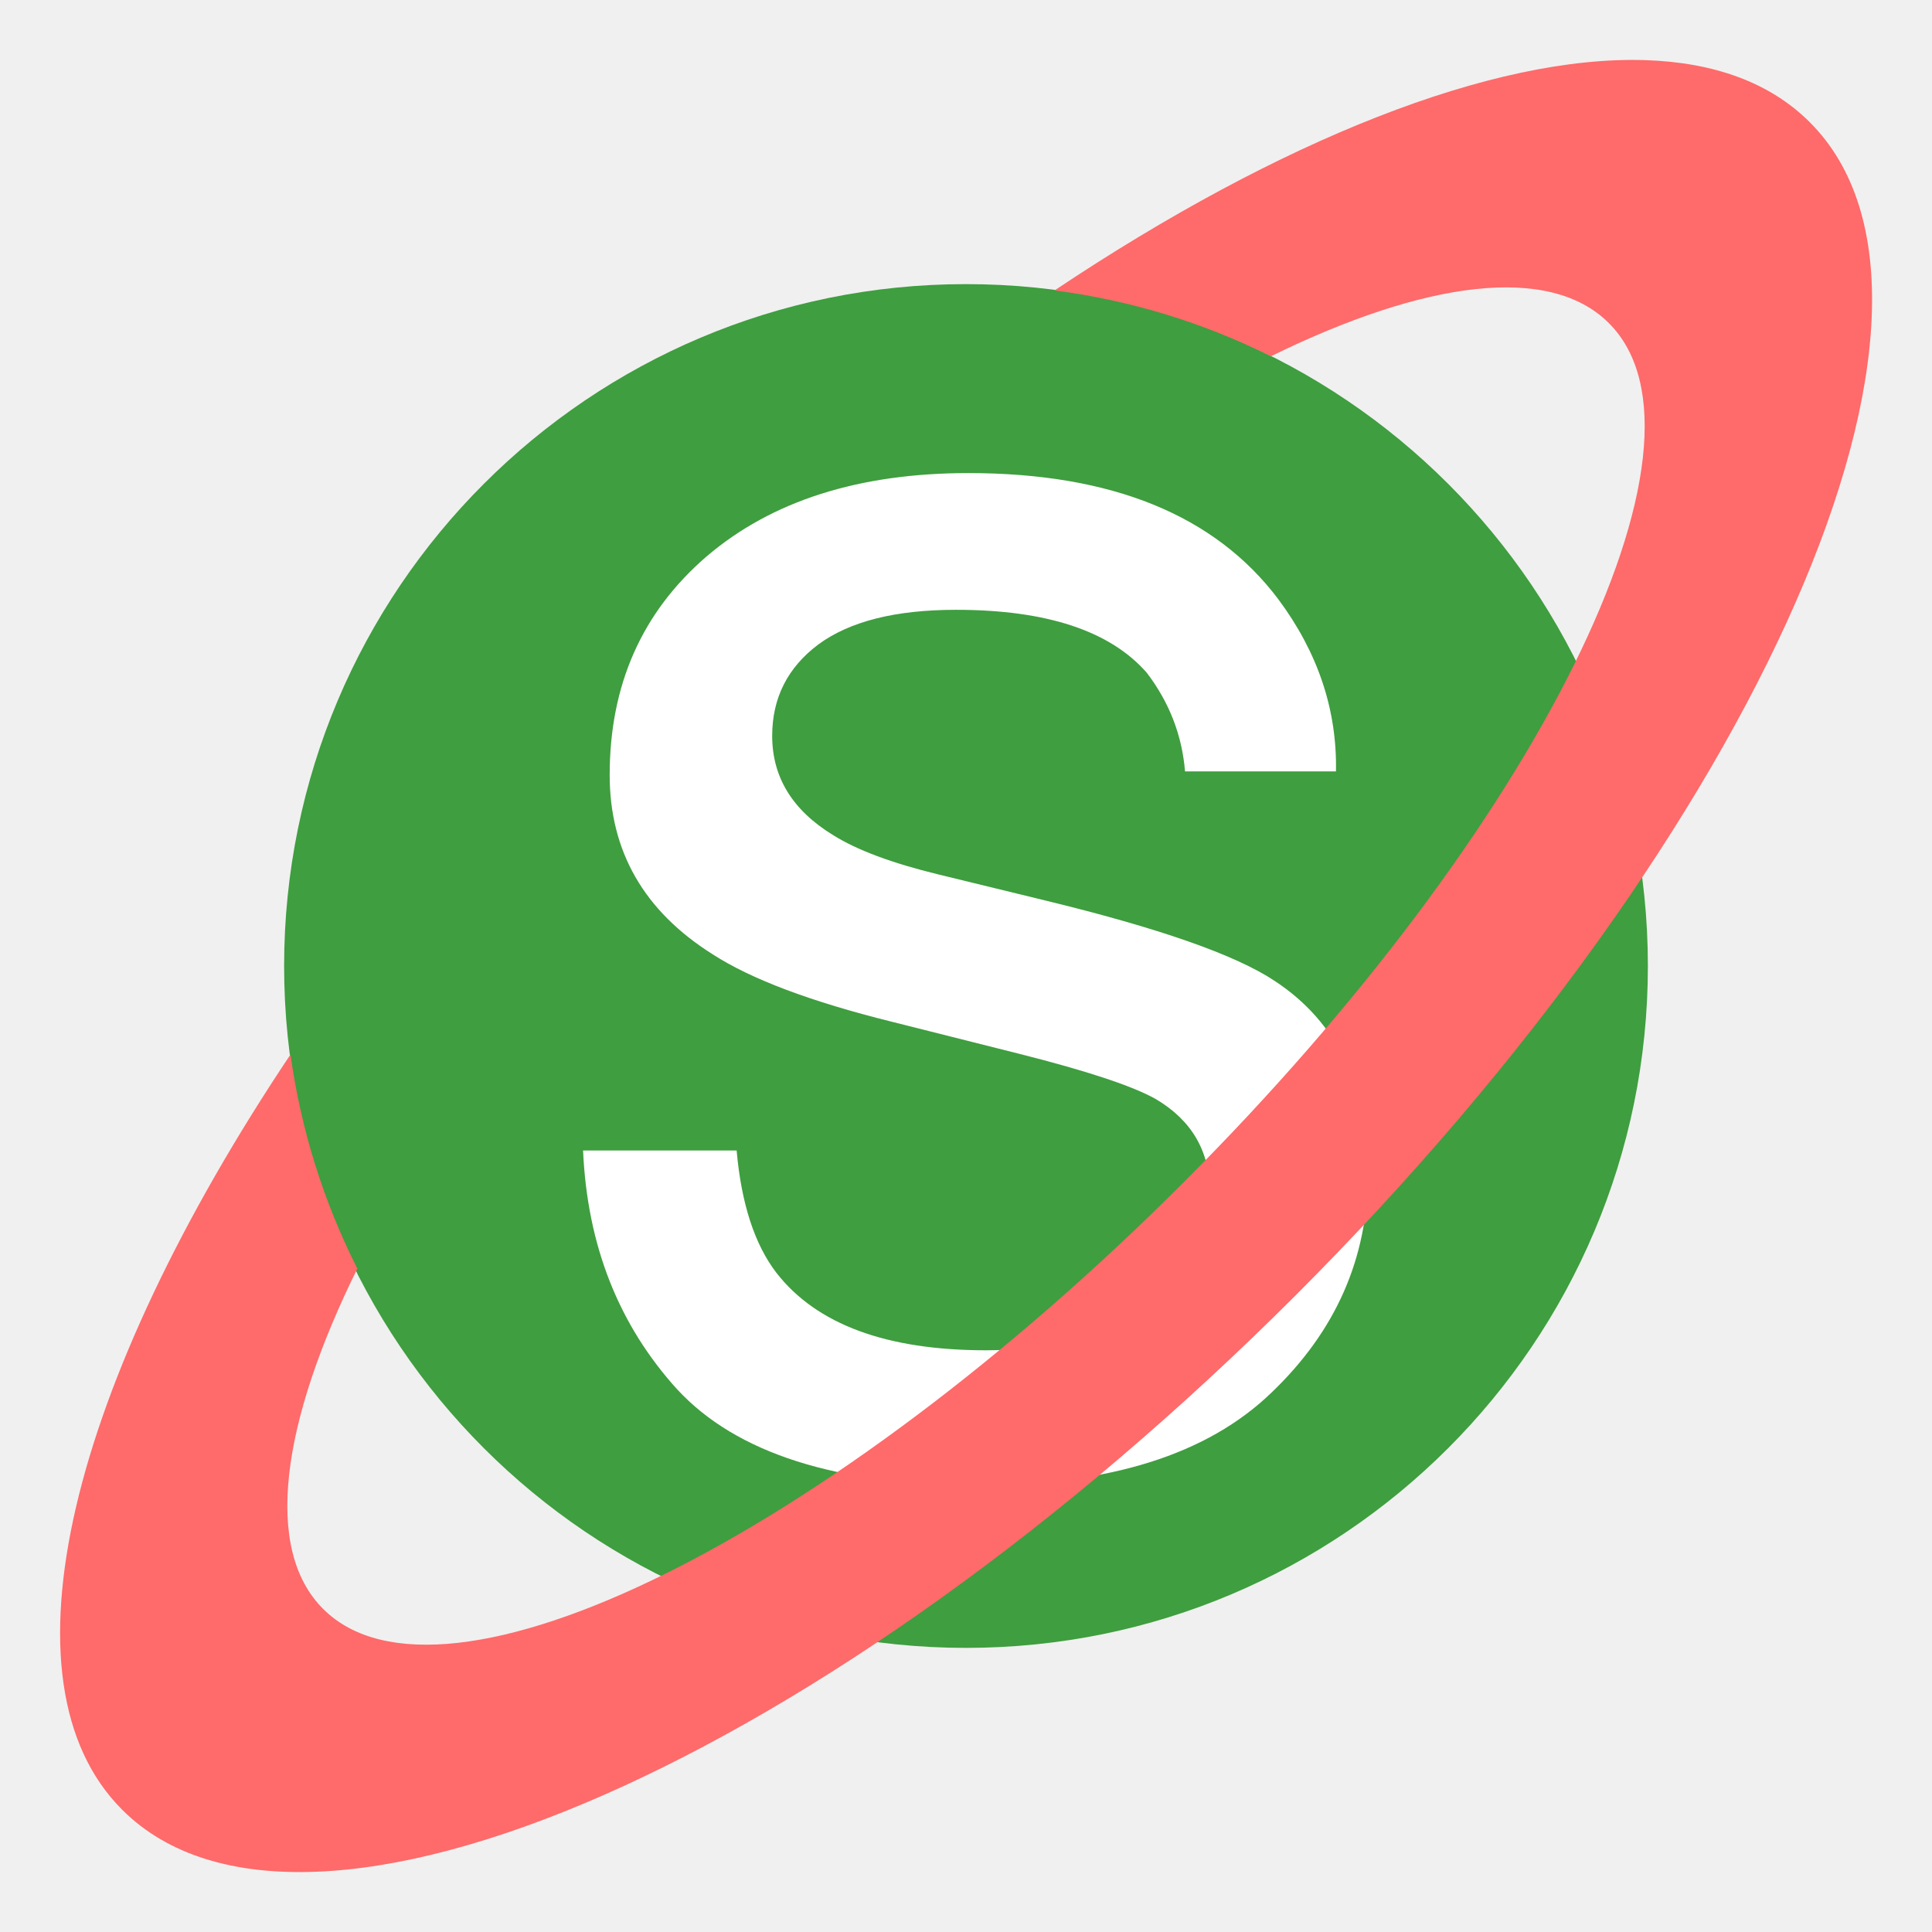
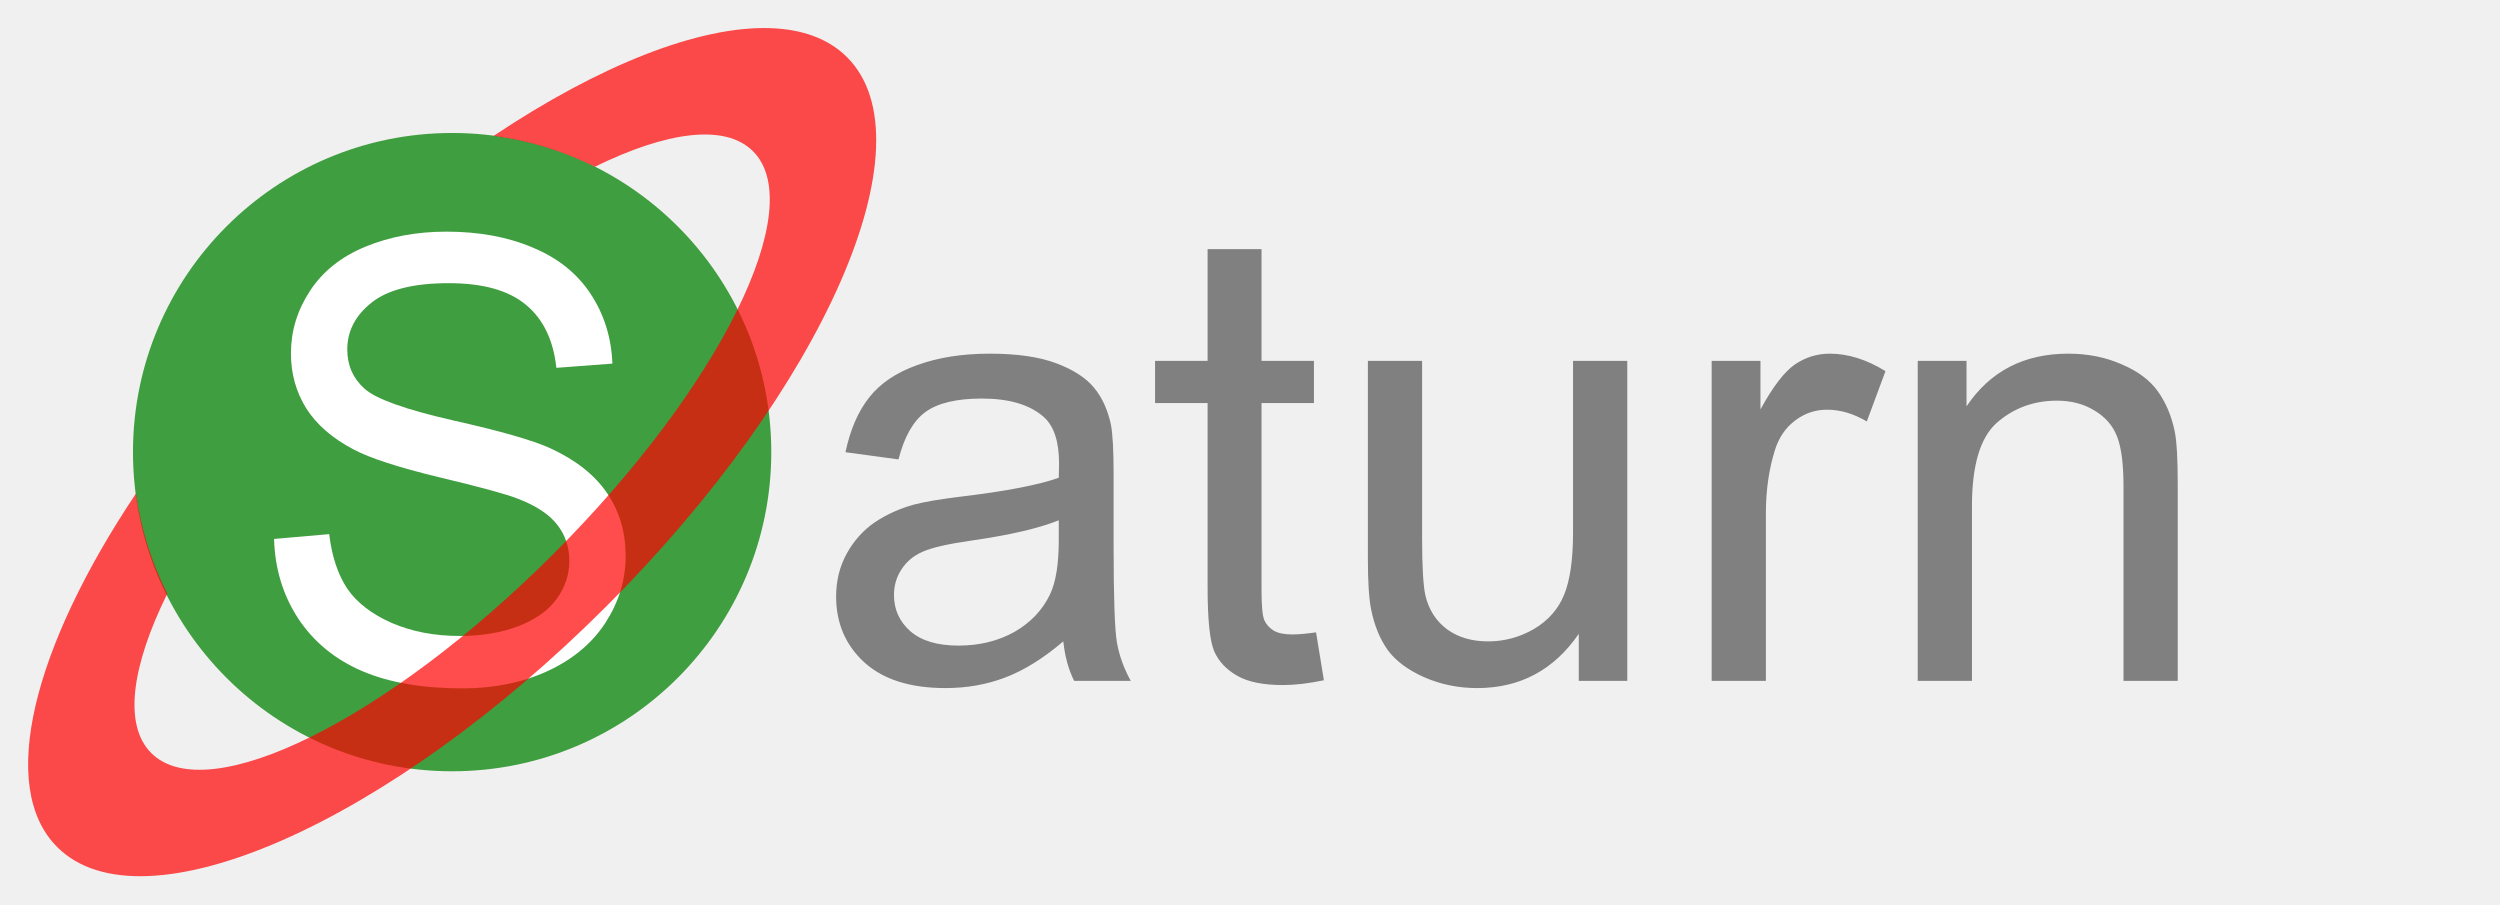
- <svg xmlns="http://www.w3.org/2000/svg" version="1.1" width="170" height="170">
+ <svg xmlns="http://www.w3.org/2000/svg" version="1.1" width="470" height="170">
  <circle cx="85" cy="85" r="60" fill="#3f9e3f" />
-   <path fill="white" d="m 64.817,101.236 q 0.625,7.031 3.516,10.781 5.312,6.797 18.438,6.797 7.812,0 13.75,-3.359 5.938,-3.438 5.938,-10.547 0,-5.391 -4.766,-8.203 -3.047,-1.719 -12.031,-3.984 l -11.172,-2.812 q -10.703,-2.656 -15.781,-5.938 -9.062,-5.703 -9.062,-15.781 0,-11.875 8.516,-19.219 8.594,-7.344 23.047,-7.344 18.906,0 27.266,11.094 5.234,7.031 5.078,15.156 h -13.281 q -0.391,-4.766 -3.359,-8.672 -4.844,-5.547 -16.797,-5.547 -7.969,0 -12.109,3.047 -4.062,3.047 -4.062,8.047 0,5.469 5.391,8.75 3.125,1.953 9.219,3.438 l 9.297,2.266 q 15.156,3.672 20.312,7.109 8.203,5.391 8.203,16.953 0,11.172 -8.516,19.297 -8.438,8.125 -25.781,8.125 -18.672,0 -26.484,-8.438 -7.734,-8.516 -8.281,-21.016 z M 85.598,41.783 Z" />
-   <path fill="#ff6a6a" d="M 144.773,5.291 C 131.398,4.861 112.709,12.247 92.793,25.555 c 6.625,0.857 13.061,2.815 19.041,5.793 13.535,-6.639 24.506,-8.144 29.734,-2.916 10.544,10.544 -6.235,44.418 -37.477,75.66 -31.242,31.242 -65.116,48.021 -75.66,37.477 -5.256,-5.256 -3.717,-16.31 3.012,-29.943 C 28.456,105.713 26.468,99.347 25.561,92.785 6.257,121.672 -0.528,147.964 10.754,159.246 26.765,175.258 72.987,154.997 113.992,113.992 154.997,72.987 175.258,26.765 159.246,10.754 155.744,7.251 150.796,5.485 144.773,5.291 Z" />
+   <path fill="#ffffff" d="m 51.525,101.322 10.365,-0.906 q 0.736,6.23 3.398,10.252 2.719,3.965 8.383,6.457 5.664,2.436 12.744,2.436 6.287,0 11.102,-1.869 4.814,-1.869 7.137,-5.098 2.379,-3.285 2.379,-7.137 0,-3.908 -2.266,-6.797 -2.266,-2.945 -7.477,-4.928 Q 93.949,92.43 82.508,89.711 71.066,86.936 66.479,84.5 60.531,81.385 57.586,76.797 54.697,72.152 54.697,66.432 q 0,-6.287 3.568,-11.725 3.568,-5.494 10.422,-8.326 6.854,-2.832 15.236,-2.832 9.232,0 16.256,3.002 7.08,2.945 10.875,8.723 3.795,5.777 4.078,13.084 l -10.535,0.793 q -0.85,-7.873 -5.777,-11.895 -4.871,-4.021 -14.443,-4.021 -9.969,0 -14.557,3.682 -4.531,3.625 -4.531,8.779 0,4.475 3.229,7.363 3.172,2.889 16.539,5.947 13.424,3.002 18.408,5.268 7.25,3.342 10.705,8.496 3.455,5.098 3.455,11.781 0,6.627 -3.795,12.518 -3.795,5.834 -10.932,9.119 -7.08,3.229 -15.973,3.229 -11.271,0 -18.918,-3.285 -7.59,-3.285 -11.951,-9.855 -4.305,-6.627 -4.531,-14.953 z" />
+   <path fill="#808080" d="m 199.898,120.58 c -3.776,3.21 -7.42,5.475 -10.932,6.797 -3.474,1.322 -7.212,1.982 -11.215,1.982 -6.608,0 -11.687,-1.605 -15.236,-4.814 -3.549,-3.247 -5.324,-7.382 -5.324,-12.404 0,-2.945 0.661,-5.626 1.982,-8.043 1.359,-2.454 3.115,-4.418 5.268,-5.891 2.19,-1.473 4.645,-2.587 7.363,-3.342 2.001,-0.529 5.022,-1.038 9.062,-1.529 8.232,-0.982 14.292,-2.152 18.182,-3.512 0.038,-1.397 0.057,-2.285 0.057,-2.662 0,-4.154 -0.963,-7.08 -2.889,-8.779 -2.605,-2.303 -6.476,-3.455 -11.611,-3.455 -4.796,0 -8.345,0.85 -10.648,2.549 -2.266,1.661 -3.946,4.626 -5.041,8.893 l -9.969,-1.359 c 0.906,-4.267 2.398,-7.703 4.475,-10.309 2.077,-2.643 5.079,-4.663 9.006,-6.061 3.927,-1.435 8.477,-2.152 13.65,-2.152 5.135,0 9.308,0.604 12.518,1.812 3.21,1.208 5.57,2.738 7.08,4.588 1.51,1.812 2.568,4.116 3.172,6.91 0.34,1.737 0.51,4.871 0.51,9.402 v 13.594 c 0,9.478 0.208,15.482 0.623,18.012 0.453,2.492 1.322,4.89 2.605,7.193 h -10.648 c -1.057,-2.115 -1.737,-4.588 -2.039,-7.42 z m -0.85,-22.77 c -3.701,1.51 -9.251,2.794 -16.652,3.852 -4.191,0.604 -7.156,1.284 -8.893,2.039 -1.737,0.755 -3.077,1.869 -4.021,3.342 -0.944,1.435 -1.416,3.04 -1.416,4.814 0,2.719 1.02,4.984 3.059,6.797 2.077,1.812 5.098,2.719 9.062,2.719 3.927,0 7.42,-0.85 10.479,-2.549 3.059,-1.737 5.305,-4.097 6.74,-7.08 1.095,-2.303 1.643,-5.702 1.643,-10.195 z m 48.371,21.07 1.473,9.006 c -2.87,0.604 -5.438,0.906 -7.703,0.906 -3.701,0 -6.57,-0.585 -8.609,-1.756 -2.039,-1.171 -3.474,-2.7 -4.305,-4.588 -0.831,-1.926 -1.246,-5.947 -1.246,-12.064 V 75.777 h -9.877 v -7.93 h 9.877 l 7e-4,-21.014 10.138,-1.6e-5 V 67.848 H 247.02 v 7.93 h -9.852 v 35.174 c 0,2.908 0.17,4.777 0.51,5.607 0.378,0.831 0.963,1.492 1.756,1.982 0.831,0.491 2.001,0.736 3.512,0.736 1.133,0 2.624,-0.132 4.475,-0.396 z M 296.811,128 v -8.836 c -4.682,6.797 -11.045,10.195 -19.088,10.195 -3.549,0 -6.872,-0.68 -9.969,-2.039 -3.059,-1.359 -5.343,-3.059 -6.854,-5.098 -1.473,-2.077 -2.511,-4.607 -3.115,-7.59 -0.415,-2.001 -0.623,-5.173 -0.623,-9.516 V 67.848 h 10.195 v 33.361 c 0,5.324 0.208,8.911 0.623,10.762 0.642,2.681 2.001,4.796 4.078,6.344 2.077,1.51 4.645,2.266 7.703,2.266 3.059,0 5.928,-0.774 8.609,-2.322 2.681,-1.586 4.569,-3.719 5.664,-6.4 1.133,-2.719 1.699,-6.646 1.699,-11.781 V 67.848 h 10.195 V 128 Z m 24.979,0 V 67.848 h 9.176 v 9.119 c 2.341,-4.267 4.493,-7.08 6.457,-8.439 2.001,-1.359 4.191,-2.039 6.57,-2.039 3.436,0 6.929,1.095 10.479,3.285 l -3.512,9.459 c -2.492,-1.473 -4.984,-2.209 -7.477,-2.209 -2.228,0 -4.229,0.68 -6.004,2.039 -1.775,1.322 -3.04,3.172 -3.795,5.551 -1.133,3.625 -1.699,7.59 -1.699,11.895 V 128 Z m 38.742,0 V 67.848 h 9.176 v 8.553 c 4.418,-6.608 10.799,-9.912 19.145,-9.912 3.625,0 6.948,0.661 9.969,1.982 3.059,1.284 5.343,2.983 6.854,5.098 1.51,2.115 2.568,4.626 3.172,7.533 0.378,1.888 0.566,5.192 0.566,9.912 V 128 H 399.217 V 91.41 c 0,-4.154 -0.396,-7.25 -1.189,-9.289 -0.793,-2.077 -2.209,-3.719 -4.248,-4.928 -2.001,-1.246 -4.361,-1.869 -7.08,-1.869 -4.342,0 -8.1,1.378 -11.271,4.135 -3.134,2.757 -4.701,7.986 -4.701,15.689 V 128 Z" />
+   <path fill="#ff0000" opacity="0.7" d="M 144.773,5.291 C 131.398,4.861 112.709,12.247 92.793,25.555 c 6.625,0.857 13.061,2.815 19.041,5.793 13.535,-6.639 24.506,-8.144 29.734,-2.916 10.544,10.544 -6.235,44.418 -37.477,75.66 -31.242,31.242 -65.116,48.021 -75.66,37.477 -5.256,-5.256 -3.717,-16.31 3.012,-29.943 C 28.456,105.713 26.468,99.347 25.561,92.785 6.257,121.672 -0.528,147.964 10.754,159.246 26.765,175.258 72.987,154.997 113.992,113.992 154.997,72.987 175.258,26.765 159.246,10.754 155.744,7.251 150.796,5.485 144.773,5.291 Z" />
</svg>
